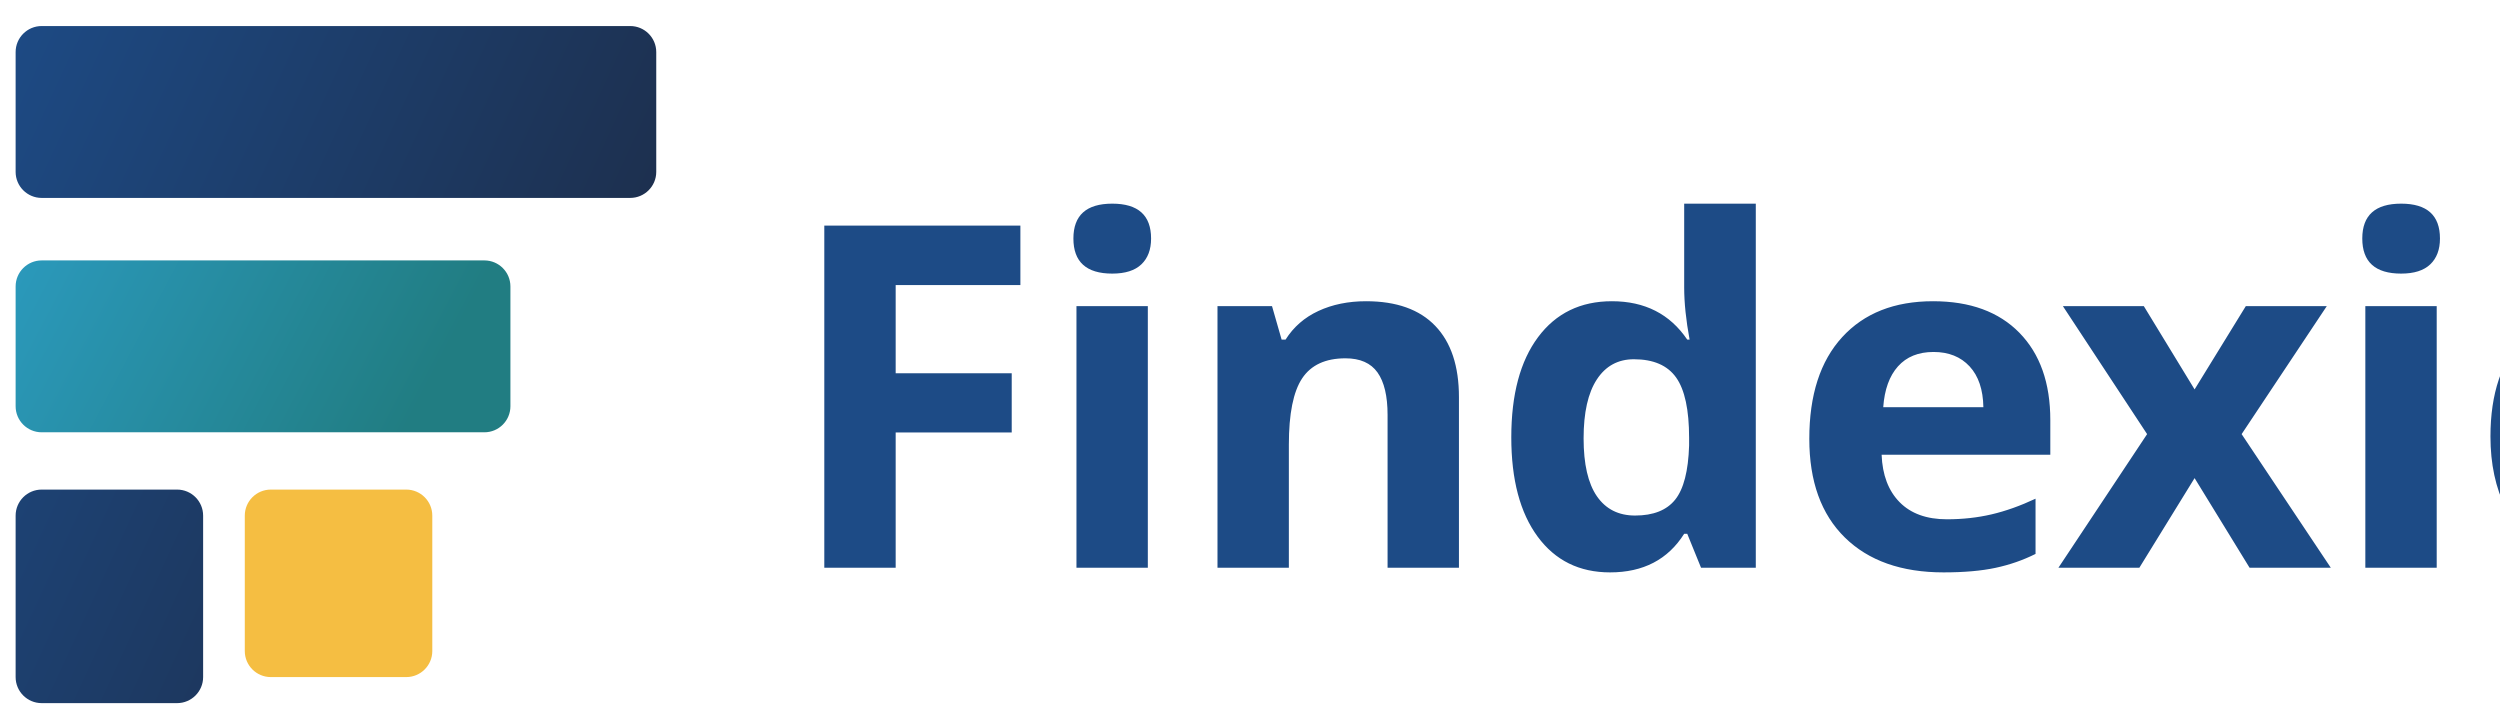
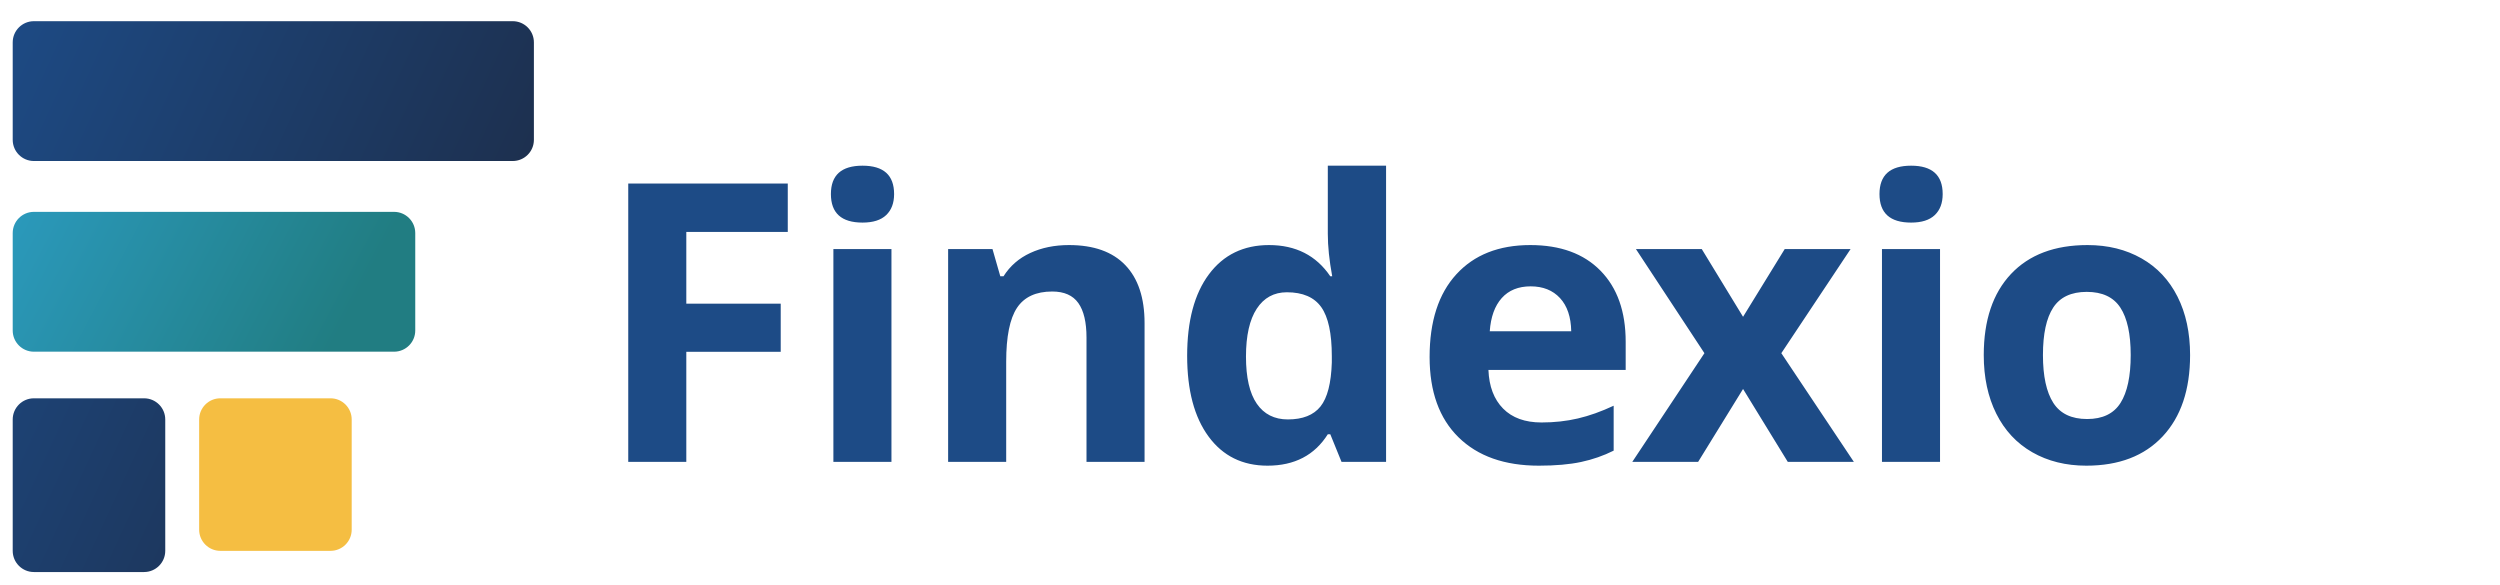
- <svg xmlns="http://www.w3.org/2000/svg" width="960" height="276" viewBox="0 0 960 276" fill="none">
+ <svg xmlns="http://www.w3.org/2000/svg" width="1180" height="276" viewBox="0 0 1180 276" fill="none">
  <defs>
    <linearGradient id="navyGrad" x1="0" y1="0" x2="260" y2="120" gradientUnits="userSpaceOnUse">
      <stop stop-color="#1D4B86" />
      <stop offset="1" stop-color="#1D2D49" />
    </linearGradient>
    <linearGradient id="tealGrad" x1="0" y1="0" x2="190" y2="100" gradientUnits="userSpaceOnUse">
      <stop stop-color="#2EA2CE" />
      <stop offset="1" stop-color="#217D82" />
    </linearGradient>
    <linearGradient id="goldGrad" x1="0" y1="0" x2="72" y2="72" gradientUnits="userSpaceOnUse">
      <stop stop-color="#FFD554" />
      <stop offset="1" stop-color="#F5BE42" />
    </linearGradient>
  </defs>
  <rect x="6" y="10" width="246" height="66" rx="10" fill="url(#navyGrad)" />
  <rect x="6" y="100" width="190" height="66" rx="10" fill="url(#tealGrad)" />
  <rect x="6" y="188" width="72" height="82" rx="10" fill="url(#navyGrad)" />
  <rect x="94" y="188" width="72" height="72" rx="10" fill="url(#goldGrad)" />
-   <text x="300" y="218" fill="#1D4B86" font-family="Open Sans, Segoe UI, Arial, sans-serif" font-size="184" font-weight="700" letter-spacing="-2">Findexio</text>
+   <text x="280" y="218" fill="#1D4B86" font-family="Open Sans, Segoe UI, Arial, sans-serif" font-size="184" font-weight="700" letter-spacing="-2">Findexio</text>
</svg>
